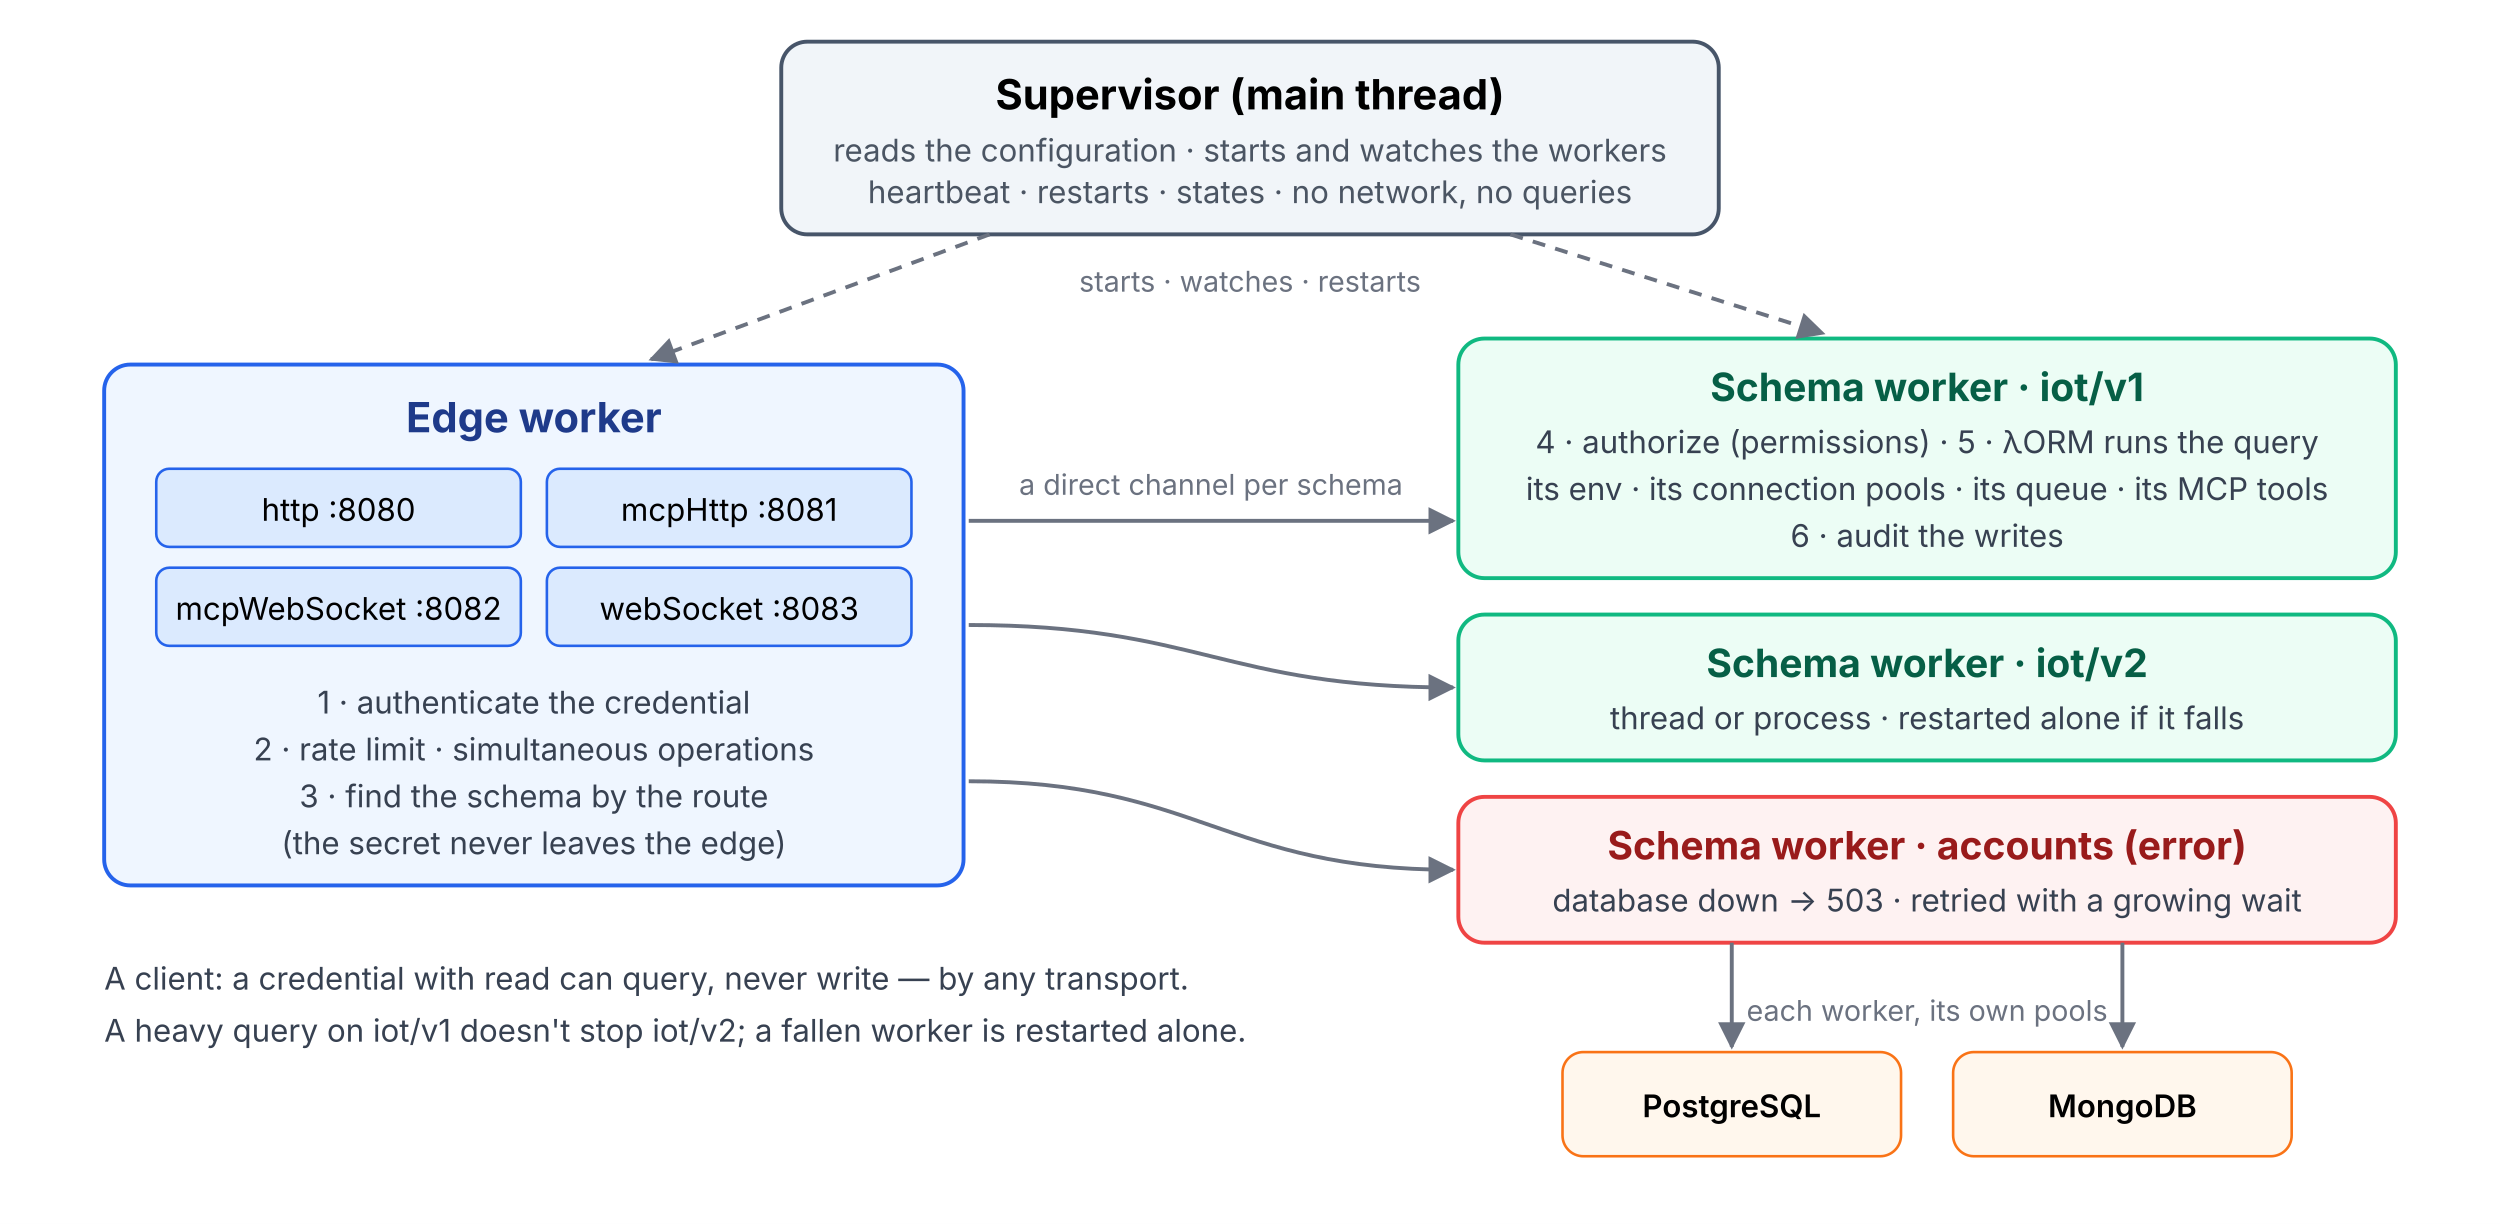
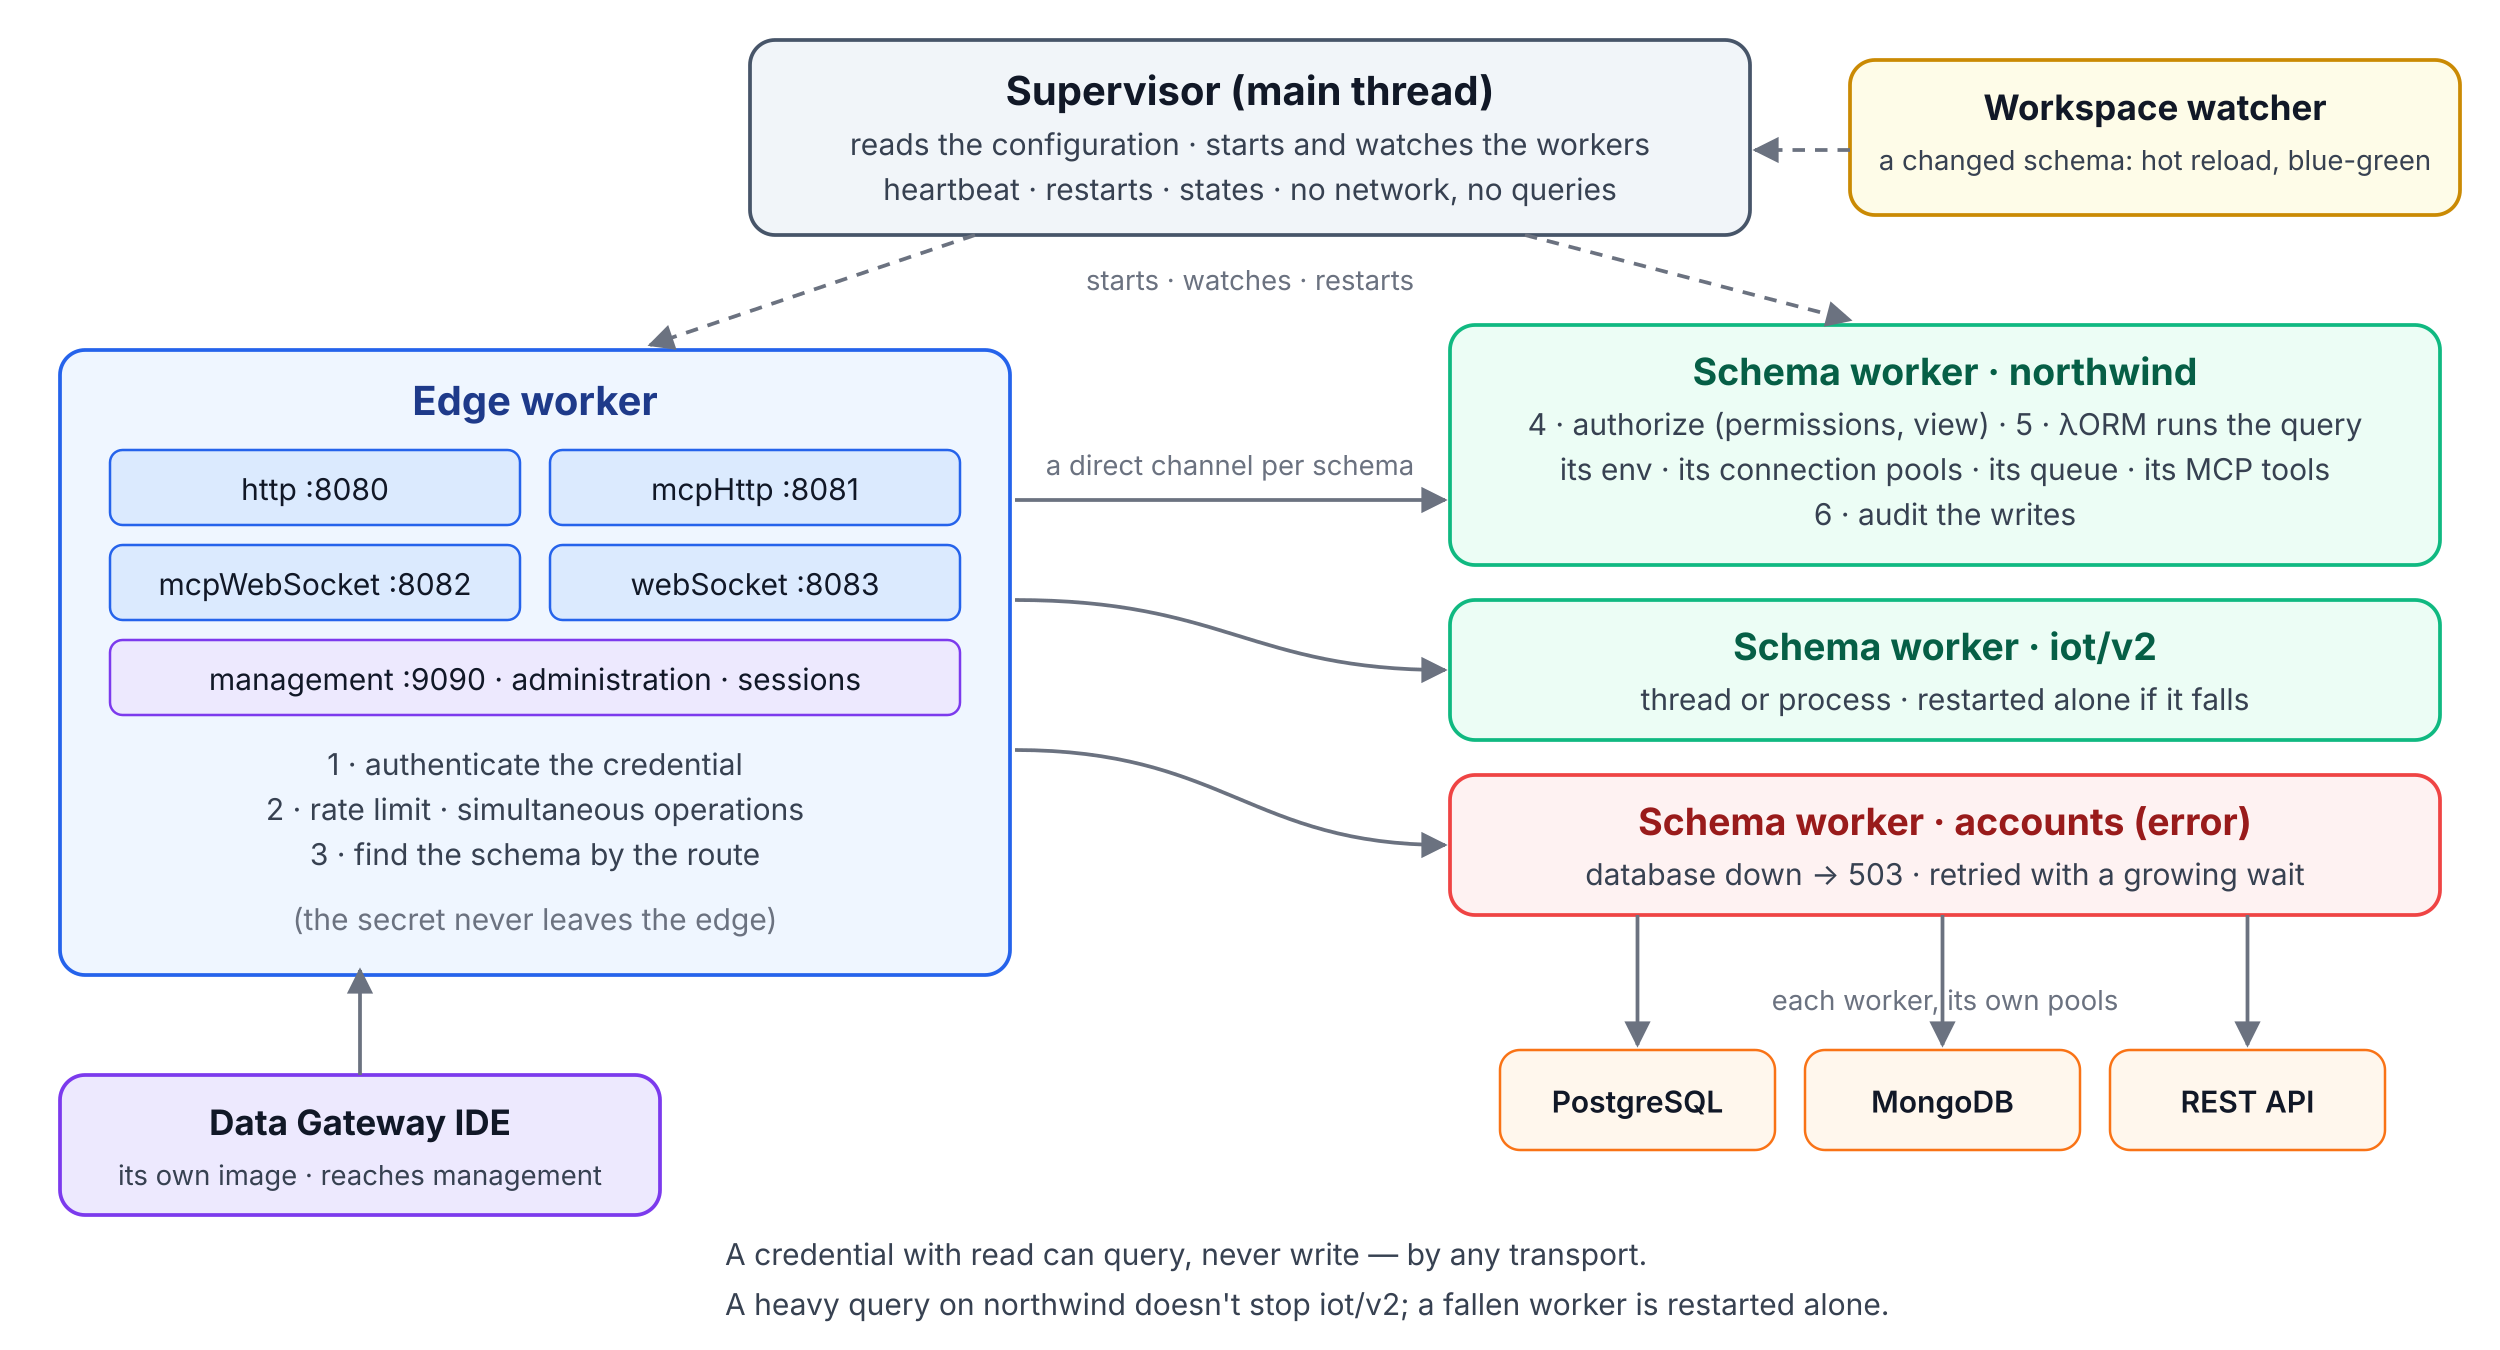
- <svg xmlns="http://www.w3.org/2000/svg" width="960" height="470" viewBox="0 0 960 470" font-family="system-ui, -apple-system, 'Segoe UI', sans-serif">
-   <rect width="960" height="470" fill="#ffffff" />
+ <svg xmlns="http://www.w3.org/2000/svg" width="1000" height="540" viewBox="0 0 1000 540" font-family="system-ui, -apple-system, 'Segoe UI', sans-serif">
+   <style>
+     .bg { fill: #ffffff }
+     .t { fill: #111827 } .s { fill: #374151 } .m { fill: #6b7280 }
+     .sup { fill: #f1f5f9; stroke: #475569 }
+     .edge { fill: #eff6ff; stroke: #2563eb } .edget { fill: #1e3a8a }
+     .port { fill: #dbeafe; stroke: #2563eb }
+     .mgmt { fill: #ede9fe; stroke: #7c3aed }
+     .ok { fill: #ecfdf5; stroke: #10b981 } .okt { fill: #065f46 }
+     .err { fill: #fef2f2; stroke: #ef4444 } .errt { fill: #991b1b }
+     .db { fill: #fff7ed; stroke: #f97316 }
+     .ws { fill: #fefce8; stroke: #ca8a04 }
+     .ln { stroke: #6b7280 } .hd { fill: #6b7280 }
+     @media (prefers-color-scheme: dark) {
+       .bg { fill: #0f172a } .t { fill: #e5e7eb } .s { fill: #d1d5db } .m { fill: #9ca3af }
+       .sup { fill: #1e293b; stroke: #94a3b8 }
+       .edge { fill: #172554; stroke: #60a5fa } .edget { fill: #93c5fd }
+       .port { fill: #1e3a8a; stroke: #60a5fa }
+       .mgmt { fill: #2e1065; stroke: #a78bfa }
+       .ok { fill: #064e3b; stroke: #34d399 } .okt { fill: #6ee7b7 }
+       .err { fill: #450a0a; stroke: #f87171 } .errt { fill: #fca5a5 }
+       .db { fill: #431407; stroke: #fb923c }
+       .ws { fill: #422006; stroke: #facc15 }
+       .ln { stroke: #9ca3af } .hd { fill: #9ca3af }
+     }
+   </style>
+   <rect class="bg" width="1000" height="540" />
  <defs>
    <marker id="b" viewBox="0 0 10 10" refX="9" refY="5" markerWidth="7" markerHeight="7" orient="auto">
-       <path d="M0 0L10 5L0 10z" fill="#6b7280" />
+       <path class="hd" d="M0 0L10 5L0 10z" />
    </marker>
  </defs>
-   <rect x="300" y="16" width="360" height="74" rx="10" fill="#f1f5f9" stroke="#475569" stroke-width="1.5" />
-   <text x="480" y="42" text-anchor="middle" font-size="16" font-weight="700">Supervisor (main thread)</text>
-   <text x="480" y="62" text-anchor="middle" font-size="12" fill="#4b5563">reads the configuration · starts and watches the workers</text>
-   <text x="480" y="78" text-anchor="middle" font-size="12" fill="#4b5563">heartbeat · restarts · states · no network, no queries</text>
-   <rect x="40" y="140" width="330" height="200" rx="10" fill="#eff6ff" stroke="#2563eb" stroke-width="1.5" />
-   <text x="205" y="166" text-anchor="middle" font-size="16" font-weight="700" fill="#1e3a8a">Edge worker</text>
+   <rect class="sup" x="300" y="16" width="400" height="78" rx="10" stroke-width="1.5" />
+   <text class="t" x="500" y="42" text-anchor="middle" font-size="16" font-weight="700">Supervisor (main thread)</text>
+   <text class="s" x="500" y="62" text-anchor="middle" font-size="12">reads the configuration · starts and watches the workers</text>
+   <text class="s" x="500" y="80" text-anchor="middle" font-size="12">heartbeat · restarts · states · no network, no queries</text>
+   <rect class="ws" x="740" y="24" width="244" height="62" rx="10" stroke-width="1.5" />
+   <text class="t" x="862" y="48" text-anchor="middle" font-size="14" font-weight="700">Workspace watcher</text>
+   <text class="s" x="862" y="68" text-anchor="middle" font-size="11">a changed schema: hot reload, blue-green</text>
+   <rect class="edge" x="24" y="140" width="380" height="250" rx="10" stroke-width="1.5" />
+   <text class="edget" x="214" y="166" text-anchor="middle" font-size="16" font-weight="700">Edge worker</text>
  <g font-size="12">
-     <rect x="60" y="180" width="140" height="30" rx="5" fill="#dbeafe" stroke="#2563eb" />
-     <text x="130" y="200" text-anchor="middle">http :8080</text>
-     <rect x="210" y="180" width="140" height="30" rx="5" fill="#dbeafe" stroke="#2563eb" />
-     <text x="280" y="200" text-anchor="middle">mcpHttp :8081</text>
-     <rect x="60" y="218" width="140" height="30" rx="5" fill="#dbeafe" stroke="#2563eb" />
-     <text x="130" y="238" text-anchor="middle">mcpWebSocket :8082</text>
-     <rect x="210" y="218" width="140" height="30" rx="5" fill="#dbeafe" stroke="#2563eb" />
-     <text x="280" y="238" text-anchor="middle">webSocket :8083</text>
-     <text x="205" y="274" text-anchor="middle" fill="#374151">1 · authenticate the credential</text>
-     <text x="205" y="292" text-anchor="middle" fill="#374151">2 · rate limit · simultaneous operations</text>
-     <text x="205" y="310" text-anchor="middle" fill="#374151">3 · find the schema by the route</text>
-     <text x="205" y="328" text-anchor="middle" fill="#374151">(the secret never leaves the edge)</text>
+     <rect class="port" x="44" y="180" width="164" height="30" rx="5" />
+     <text class="t" x="126" y="200" text-anchor="middle">http :8080</text>
+     <rect class="port" x="220" y="180" width="164" height="30" rx="5" />
+     <text class="t" x="302" y="200" text-anchor="middle">mcpHttp :8081</text>
+     <rect class="port" x="44" y="218" width="164" height="30" rx="5" />
+     <text class="t" x="126" y="238" text-anchor="middle">mcpWebSocket :8082</text>
+     <rect class="port" x="220" y="218" width="164" height="30" rx="5" />
+     <text class="t" x="302" y="238" text-anchor="middle">webSocket :8083</text>
+     <rect class="mgmt" x="44" y="256" width="340" height="30" rx="5" />
+     <text class="t" x="214" y="276" text-anchor="middle">management :9090 · administration · sessions</text>
+     <text class="s" x="214" y="310" text-anchor="middle">1 · authenticate the credential</text>
+     <text class="s" x="214" y="328" text-anchor="middle">2 · rate limit · simultaneous operations</text>
+     <text class="s" x="214" y="346" text-anchor="middle">3 · find the schema by the route</text>
+     <text class="m" x="214" y="372" text-anchor="middle">(the secret never leaves the edge)</text>
+   </g>
+   <rect class="mgmt" x="24" y="430" width="240" height="56" rx="10" stroke-width="1.5" />
+   <text class="t" x="144" y="454" text-anchor="middle" font-size="14" font-weight="700">Data Gateway IDE</text>
+   <text class="s" x="144" y="474" text-anchor="middle" font-size="11">its own image · reaches management</text>
+   <g font-size="12">
+     <rect class="ok" x="580" y="130" width="396" height="96" rx="10" stroke-width="1.5" />
+     <text class="okt" x="778" y="154" text-anchor="middle" font-size="15" font-weight="700">Schema worker · northwind</text>
+     <text class="s" x="778" y="174" text-anchor="middle">4 · authorize (permissions, view) · 5 · λORM runs the query</text>
+     <text class="s" x="778" y="192" text-anchor="middle">its env · its connection pools · its queue · its MCP tools</text>
+     <text class="s" x="778" y="210" text-anchor="middle">6 · audit the writes</text>
+     <rect class="ok" x="580" y="240" width="396" height="56" rx="10" stroke-width="1.5" />
+     <text class="okt" x="778" y="264" text-anchor="middle" font-size="15" font-weight="700">Schema worker · iot/v2</text>
+     <text class="s" x="778" y="284" text-anchor="middle">thread or process · restarted alone if it falls</text>
+     <rect class="err" x="580" y="310" width="396" height="56" rx="10" stroke-width="1.5" />
+     <text class="errt" x="778" y="334" text-anchor="middle" font-size="15" font-weight="700">Schema worker · accounts (error)</text>
+     <text class="s" x="778" y="354" text-anchor="middle">database down → 503 · retried with a growing wait</text>
  </g>
  <g font-size="12">
-     <rect x="560" y="130" width="360" height="92" rx="10" fill="#ecfdf5" stroke="#10b981" stroke-width="1.5" />
-     <text x="740" y="154" text-anchor="middle" font-size="15" font-weight="700" fill="#065f46">Schema worker · iot/v1</text>
-     <text x="740" y="174" text-anchor="middle" fill="#374151">4 · authorize (permissions) · 5 · λORM runs the query</text>
-     <text x="740" y="192" text-anchor="middle" fill="#374151">its env · its connection pools · its queue · its MCP tools</text>
-     <text x="740" y="210" text-anchor="middle" fill="#374151">6 · audit the writes</text>
-     <rect x="560" y="236" width="360" height="56" rx="10" fill="#ecfdf5" stroke="#10b981" stroke-width="1.5" />
-     <text x="740" y="260" text-anchor="middle" font-size="15" font-weight="700" fill="#065f46">Schema worker · iot/v2</text>
-     <text x="740" y="280" text-anchor="middle" fill="#374151">thread or process · restarted alone if it falls</text>
-     <rect x="560" y="306" width="360" height="56" rx="10" fill="#fef2f2" stroke="#ef4444" stroke-width="1.5" />
-     <text x="740" y="330" text-anchor="middle" font-size="15" font-weight="700" fill="#991b1b">Schema worker · accounts (error)</text>
-     <text x="740" y="350" text-anchor="middle" fill="#374151">database down → 503 · retried with a growing wait</text>
+     <rect class="db" x="600" y="420" width="110" height="40" rx="8" />
+     <text class="t" x="655" y="445" text-anchor="middle" font-weight="600">PostgreSQL</text>
+     <rect class="db" x="722" y="420" width="110" height="40" rx="8" />
+     <text class="t" x="777" y="445" text-anchor="middle" font-weight="600">MongoDB</text>
+     <rect class="db" x="844" y="420" width="110" height="40" rx="8" />
+     <text class="t" x="899" y="445" text-anchor="middle" font-weight="600">REST API</text>
  </g>
-   <g font-size="12">
-     <rect x="600" y="404" width="130" height="40" rx="8" fill="#fff7ed" stroke="#f97316" />
-     <text x="665" y="429" text-anchor="middle" font-weight="600">PostgreSQL</text>
-     <rect x="750" y="404" width="130" height="40" rx="8" fill="#fff7ed" stroke="#f97316" />
-     <text x="815" y="429" text-anchor="middle" font-weight="600">MongoDB</text>
+   <g class="ln" stroke-width="1.5" fill="none">
+     <path d="M390 94L260 138" stroke-dasharray="5 4" marker-end="url(#b)" />
+     <path d="M610 94L740 128" stroke-dasharray="5 4" marker-end="url(#b)" />
+     <path d="M740 60H702" stroke-dasharray="5 4" marker-end="url(#b)" />
+     <path d="M406 200H578" marker-end="url(#b)" />
+     <path d="M406 240C490 240 500 268 578 268" marker-end="url(#b)" />
+     <path d="M406 300C490 300 500 338 578 338" marker-end="url(#b)" />
+     <path d="M144 430V388" marker-end="url(#b)" />
+     <path d="M655 366V418" marker-end="url(#b)" />
+     <path d="M777 366V418" marker-end="url(#b)" />
+     <path d="M899 366V418" marker-end="url(#b)" />
  </g>
-   <g stroke="#6b7280" stroke-width="1.5" fill="none">
-     <path d="M380 90L250 138" stroke-dasharray="5 4" marker-end="url(#b)" />
-     <path d="M580 90L700 128" stroke-dasharray="5 4" marker-end="url(#b)" />
-     <path d="M372 200H558" marker-end="url(#b)" />
-     <path d="M372 240C460 240 470 264 558 264" marker-end="url(#b)" />
-     <path d="M372 300C460 300 470 334 558 334" marker-end="url(#b)" />
-     <path d="M665 362V402" marker-end="url(#b)" />
-     <path d="M815 362V402" marker-end="url(#b)" />
-   </g>
-   <text x="465" y="190" text-anchor="middle" font-size="11" fill="#6b7280">a direct channel per schema</text>
-   <text x="480" y="112" text-anchor="middle" font-size="11" fill="#6b7280">starts · watches · restarts</text>
-   <text x="740" y="392" text-anchor="middle" font-size="11" fill="#6b7280">each worker, its own pools</text>
-   <text x="40" y="380" font-size="12" fill="#374151">A client: a credential with read can query, never write — by any transport.</text>
-   <text x="40" y="400" font-size="12" fill="#374151">A heavy query on iot/v1 doesn't stop iot/v2; a fallen worker is restarted alone.</text>
+   <text class="m" x="492" y="190" text-anchor="middle" font-size="11">a direct channel per schema</text>
+   <text class="m" x="500" y="116" text-anchor="middle" font-size="11">starts · watches · restarts</text>
+   <text class="m" x="778" y="404" text-anchor="middle" font-size="11">each worker, its own pools</text>
+   <text class="s" x="290" y="506" font-size="12">A credential with read can query, never write — by any transport.</text>
+   <text class="s" x="290" y="526" font-size="12">A heavy query on northwind doesn't stop iot/v2; a fallen worker is restarted alone.</text>
</svg>
